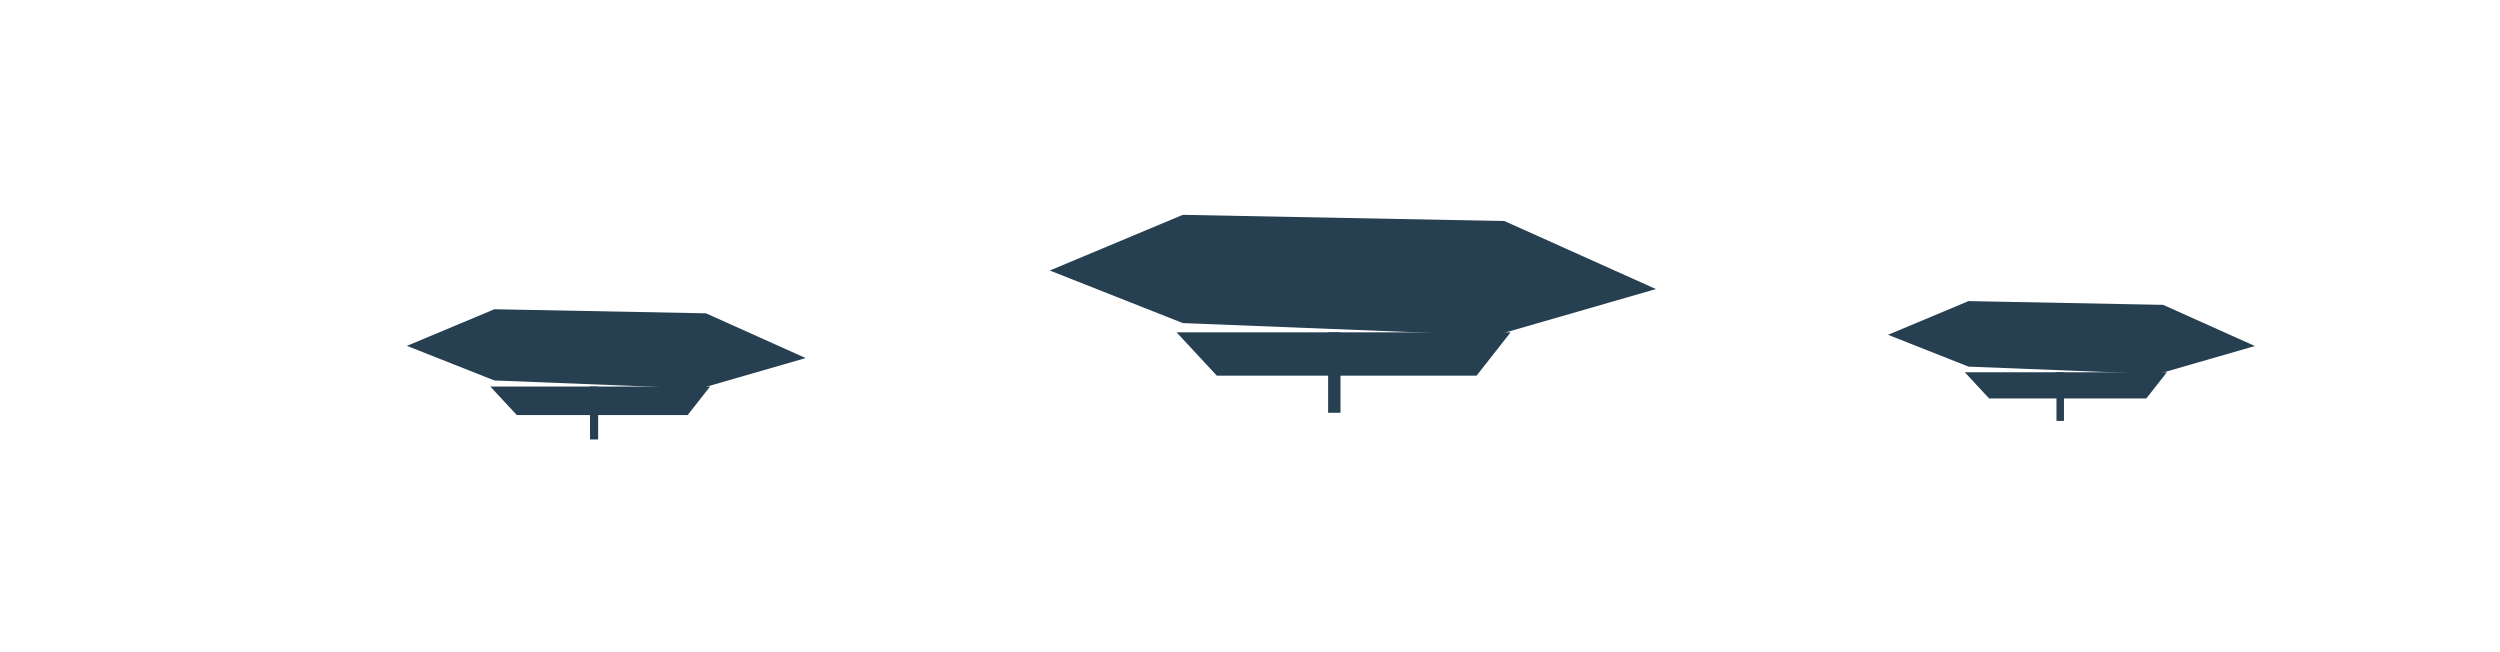
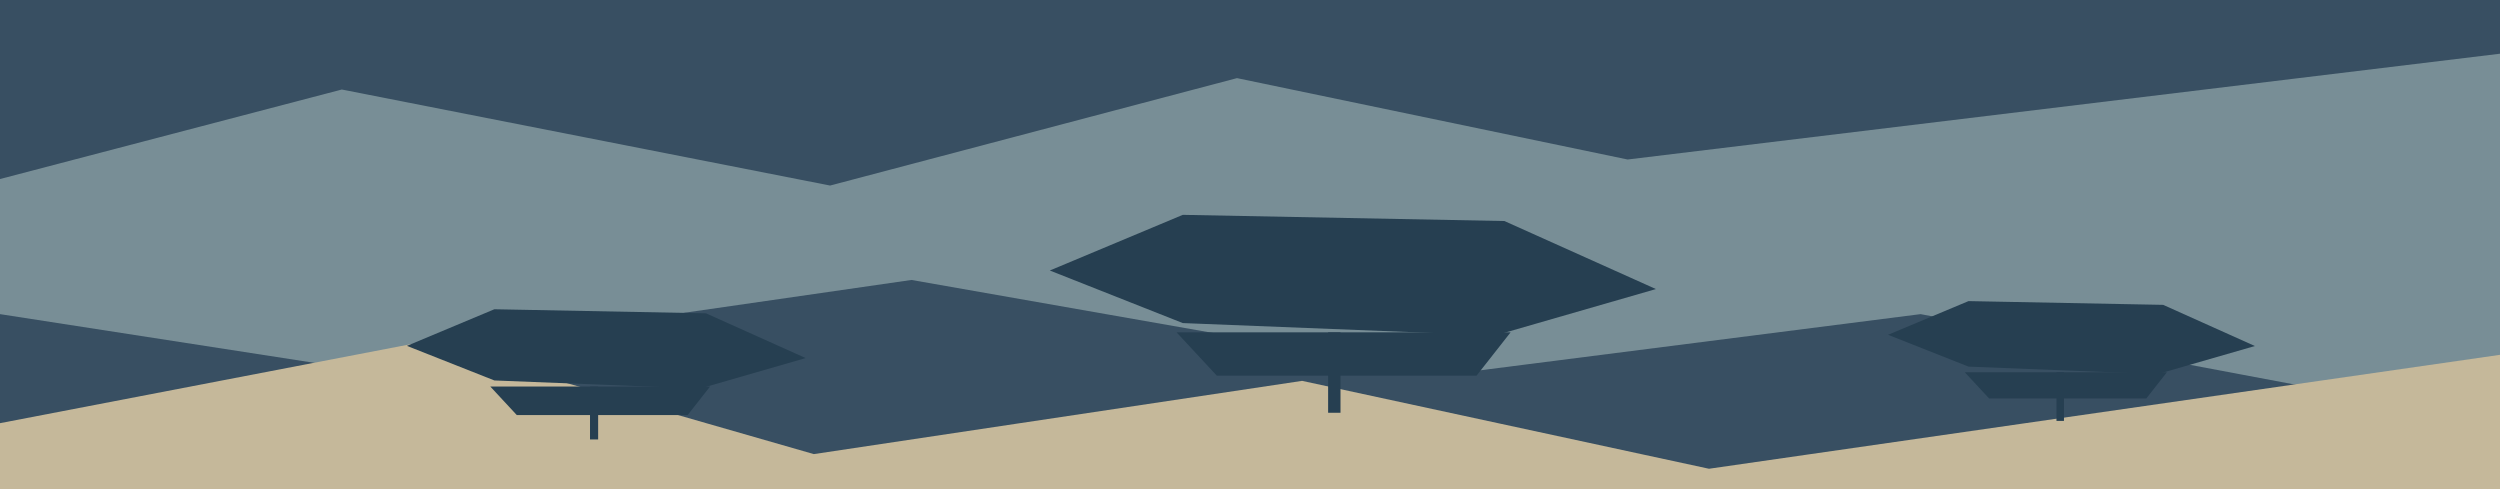
- <svg xmlns="http://www.w3.org/2000/svg" width="1536" height="400" viewBox="0 0 1536 400">
+ <svg xmlns="http://www.w3.org/2000/svg" width="1536" height="300" viewBox="0 0 1536 300">
+   <path d="M0 0h1536v300h-1536Z" fill="#384f62" />
+   <polygon points="0,110 210,55 510,114 760,48 1000,98 1536,33 1536,260 1180,193 890,230 560,172 200,224 0,193" fill="#788e96" />
+   <polygon points="0,260 260,210 500,279 800,234 1050,288 1536,218 1536,390 1200,360 850,395 500,339 180,390 0,360" fill="#c5b89a" />
  <g transform="translate(250 190) scale(1.25)">
    <polygon points="0,18 43,0 147,2 196,24 144,39 43,35" fill="#263f51" />
    <polygon points="41,38 149,38 138,52 54,52" fill="#263f51" />
    <path d="M90 38h4v26h-4Z" fill="#263f51" />
  </g>
  <g transform="translate(645 132) scale(1.9)">
    <polygon points="0,18 43,0 147,2 196,24 144,39 43,35" fill="#263f51" />
    <polygon points="41,38 149,38 138,52 54,52" fill="#263f51" />
    <path d="M90 38h4v26h-4Z" fill="#263f51" />
  </g>
  <g transform="translate(1160 185) scale(1.15)">
    <polygon points="0,18 43,0 147,2 196,24 144,39 43,35" fill="#263f51" />
    <polygon points="41,38 149,38 138,52 54,52" fill="#263f51" />
    <path d="M90 38h4v26h-4Z" fill="#263f51" />
  </g>
</svg>
